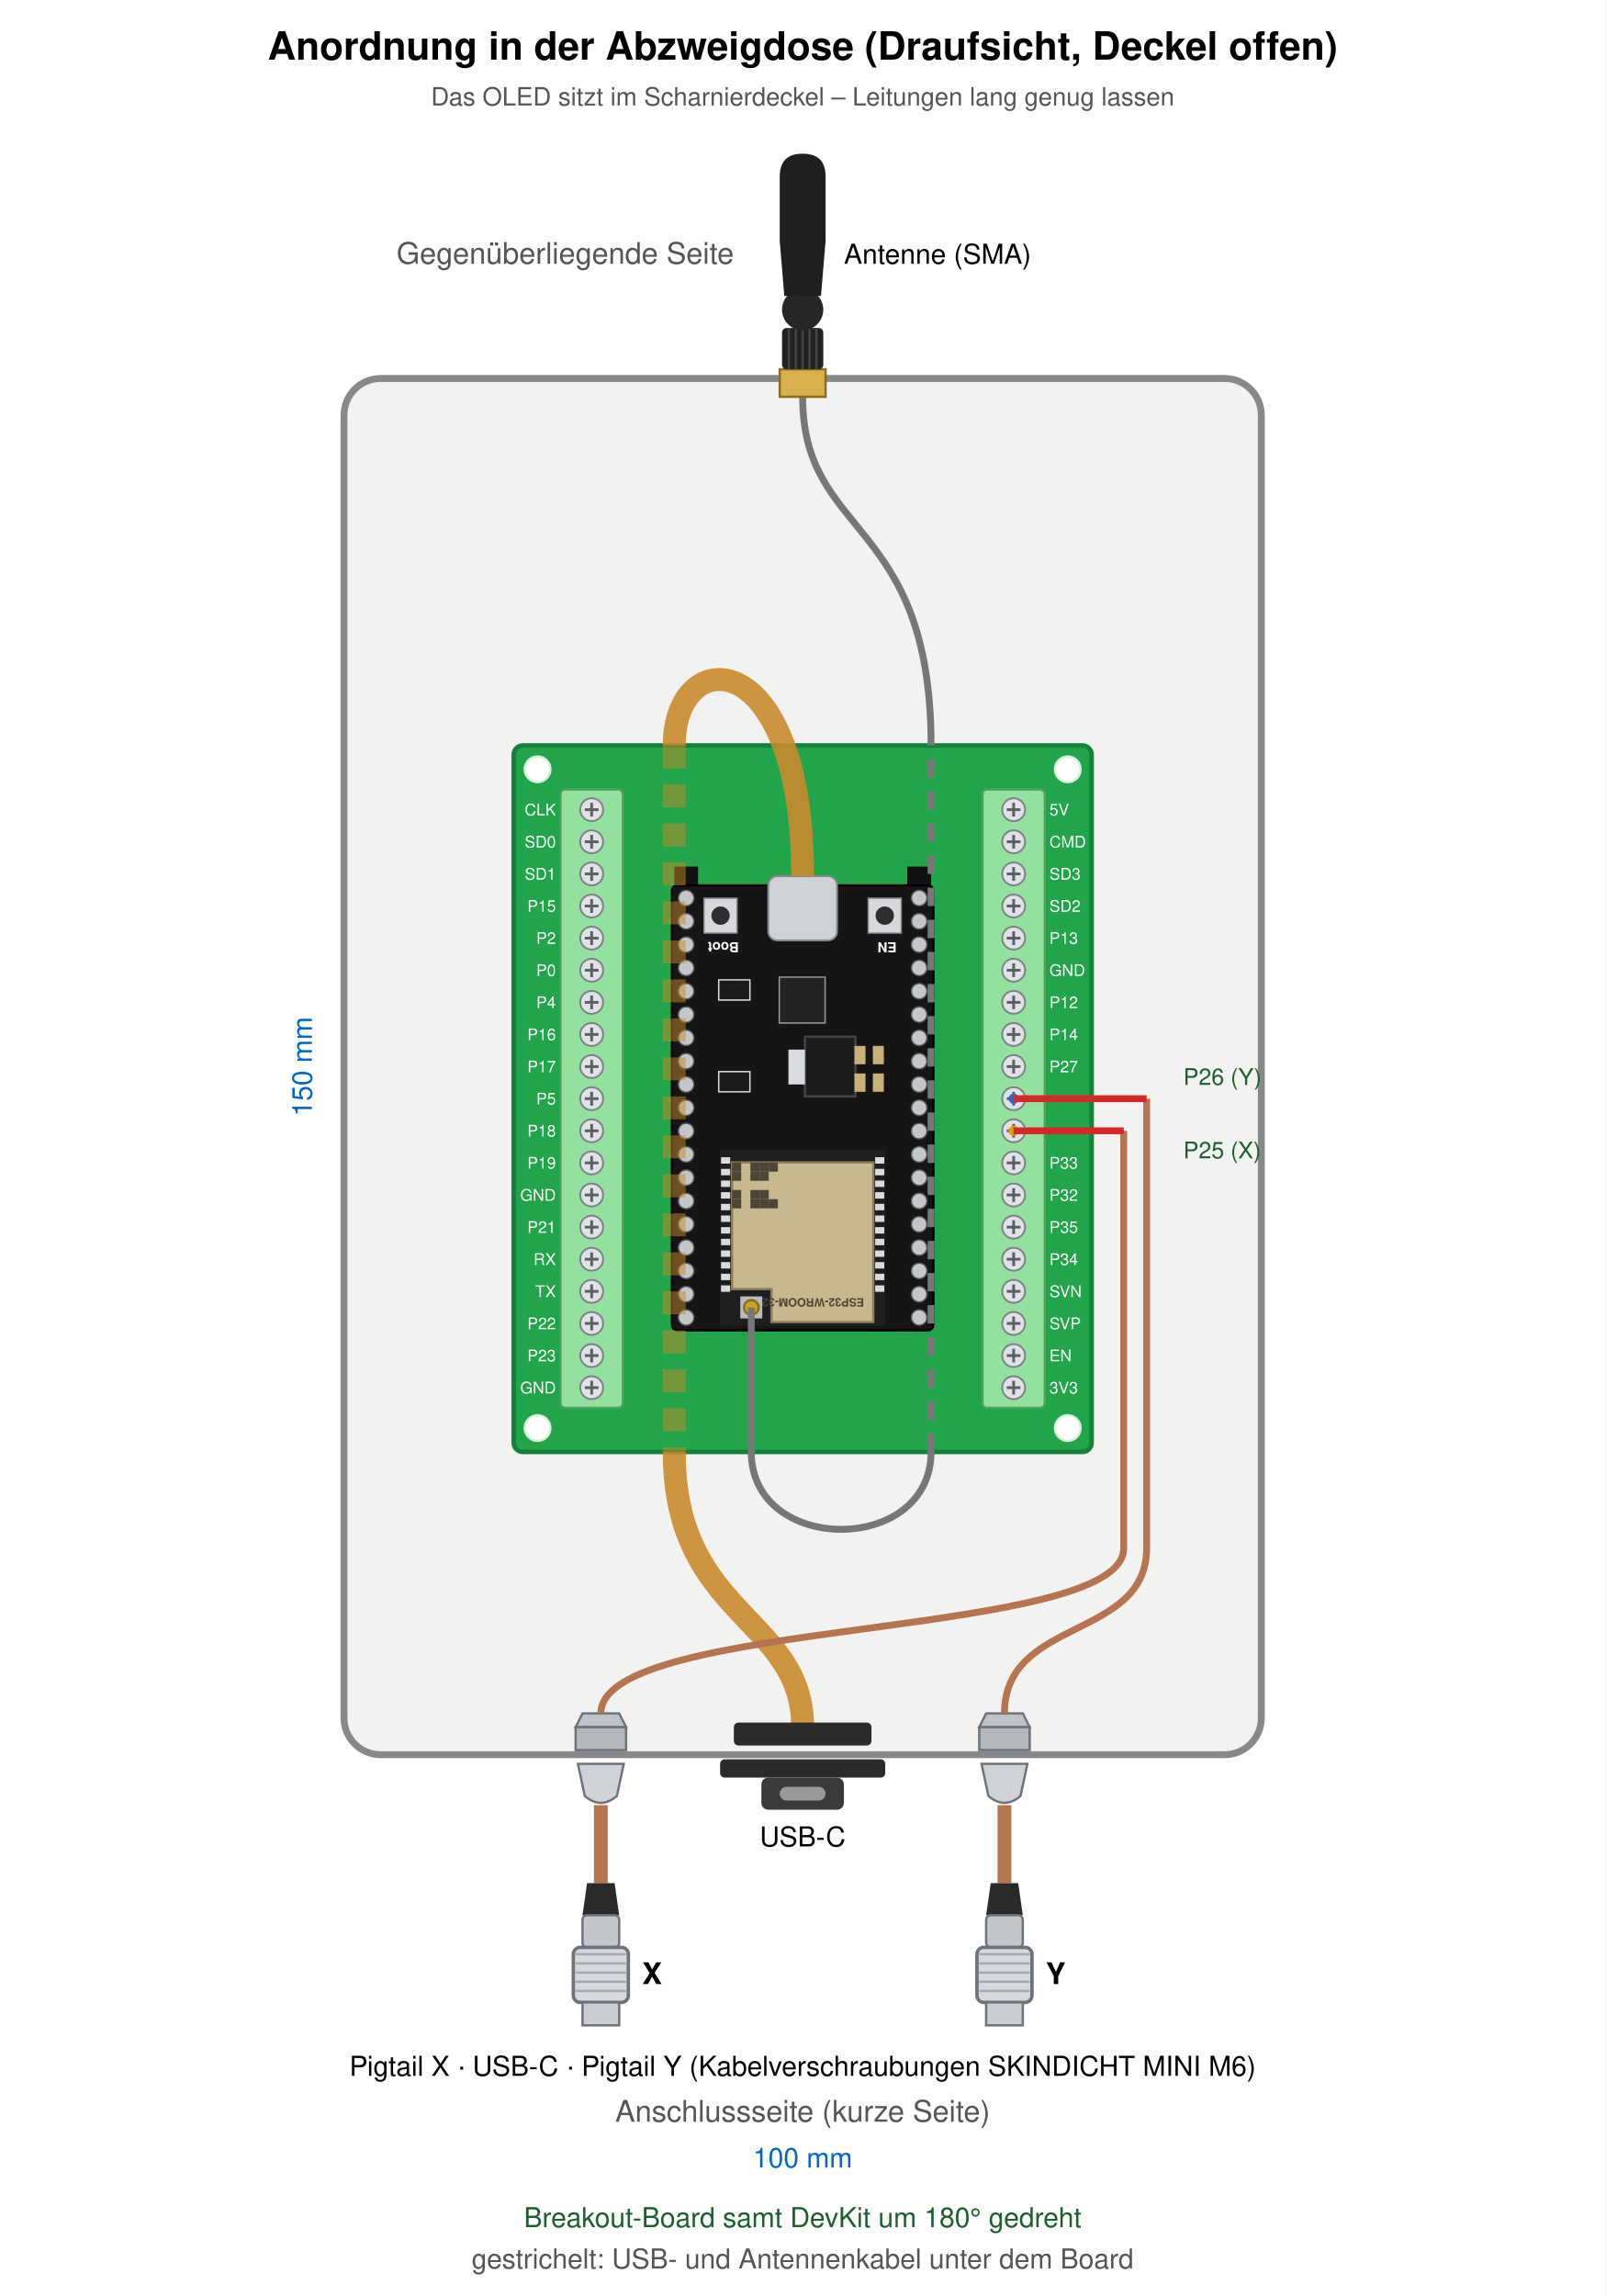
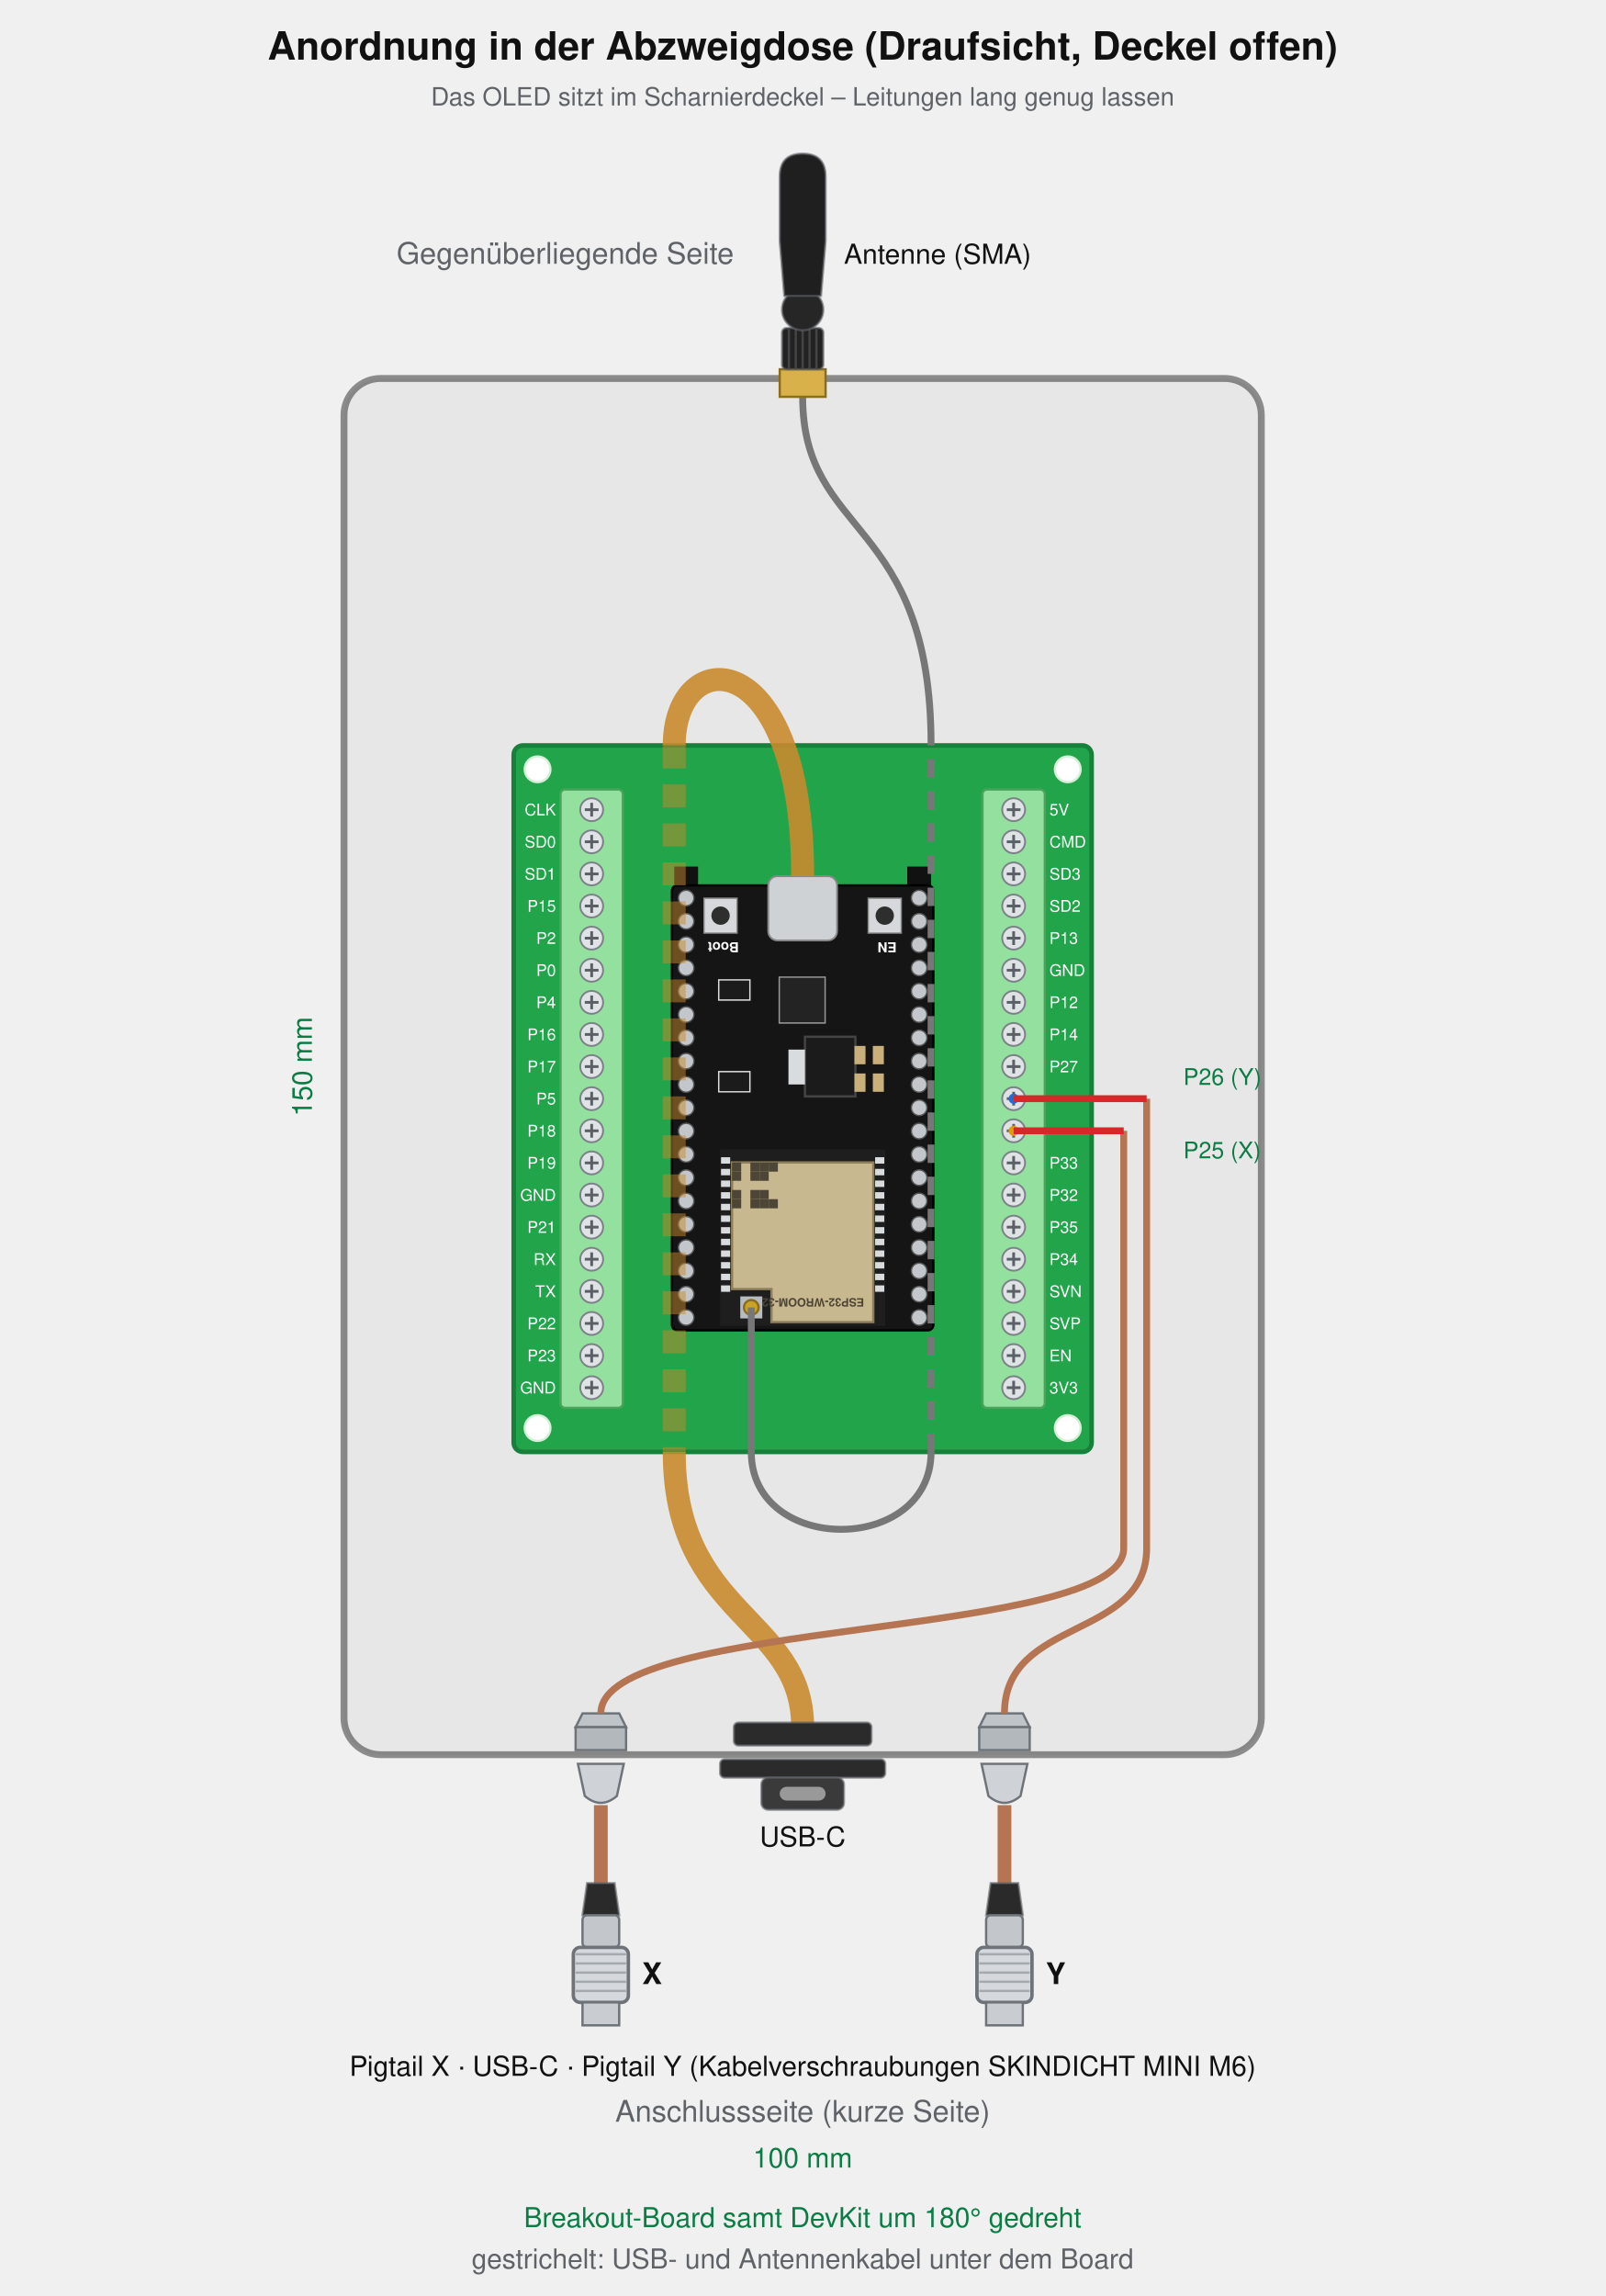
- <svg xmlns="http://www.w3.org/2000/svg" viewBox="0 0 700 1001" font-family="Helvetica,Arial,sans-serif">
-   <rect x="0" y="0" width="700" height="1001" fill="#fff" />
-   <text x="350.0" y="26" text-anchor="middle" font-size="17" font-weight="bold">Anordnung in der Abzweigdose (Draufsicht, Deckel offen)</text>
-   <rect x="150" y="165" width="400" height="600" rx="16" fill="#f2f2f0" stroke="#888" stroke-width="3" />
+ <svg xmlns="http://www.w3.org/2000/svg" viewBox="0 0 700 1001" class="th" font-family="Raleway,Helvetica Neue,Helvetica,Arial,sans-serif">
+   <style>.th .th-fg{fill:#111}.th .th-mu{fill:#5f6368}.th .th-ac{fill:#0a7d44}.th .th-enc{fill:#111;fill-opacity:.04;stroke:#111;stroke-opacity:.45}.th .th-ol{stroke:#5f6368;stroke-opacity:.6;stroke-width:1}@media (prefers-color-scheme:dark){.th .th-fg{fill:#eee}.th .th-mu{fill:#a0a0a8}.th .th-ac{fill:#30d158}.th .th-enc{fill:#eee;fill-opacity:.04;stroke:#eee;stroke-opacity:.45}.th .th-ol{stroke:#a0a0a8;stroke-opacity:.6;stroke-width:1}}</style>
+   <text class="th-fg" x="350.0" y="26" text-anchor="middle" font-size="17" font-weight="bold">Anordnung in der Abzweigdose (Draufsicht, Deckel offen)</text>
+   <rect x="150" y="165" width="400" height="600" rx="16" class="th-enc" stroke-width="3" />
  <g transform="rotate(180 350.0 479.0)">
    <rect x="224.0" y="325" width="252" height="308" rx="4" fill="#22a54a" stroke="#17803a" stroke-width="2" />
    <circle cx="234.4" cy="335.4" r="5.6" fill="#fff" stroke="#d7efd9" />
    <circle cx="465.6" cy="335.4" r="5.6" fill="#fff" stroke="#d7efd9" />
    <circle cx="234.4" cy="622.6" r="5.6" fill="#fff" stroke="#d7efd9" />
    <circle cx="465.6" cy="622.6" r="5.6" fill="#fff" stroke="#d7efd9" />
    <rect x="244.4" y="344.2" width="27.2" height="269.6" rx="2" fill="#93e09f" stroke="#4aa35a" />
    <circle cx="258.0" cy="353.0" r="5.0" fill="#dfe3e6" stroke="#7b8187" stroke-width=".8" />
    <path d="M255.0,353.0 h6 M258.0,350.0 v6" stroke="#5b6066" stroke-width="1.2" />
    <circle cx="258.0" cy="367.0" r="5.0" fill="#dfe3e6" stroke="#7b8187" stroke-width=".8" />
    <path d="M255.0,367.0 h6 M258.0,364.0 v6" stroke="#5b6066" stroke-width="1.2" />
    <circle cx="258.0" cy="381.0" r="5.0" fill="#dfe3e6" stroke="#7b8187" stroke-width=".8" />
    <path d="M255.0,381.0 h6 M258.0,378.0 v6" stroke="#5b6066" stroke-width="1.2" />
    <circle cx="258.0" cy="395.0" r="5.0" fill="#dfe3e6" stroke="#7b8187" stroke-width=".8" />
    <path d="M255.0,395.0 h6 M258.0,392.0 v6" stroke="#5b6066" stroke-width="1.2" />
    <circle cx="258.0" cy="409.0" r="5.0" fill="#dfe3e6" stroke="#7b8187" stroke-width=".8" />
    <path d="M255.0,409.0 h6 M258.0,406.0 v6" stroke="#5b6066" stroke-width="1.2" />
    <circle cx="258.0" cy="423.0" r="5.0" fill="#dfe3e6" stroke="#7b8187" stroke-width=".8" />
    <path d="M255.0,423.0 h6 M258.0,420.0 v6" stroke="#5b6066" stroke-width="1.2" />
    <circle cx="258.0" cy="437.0" r="5.0" fill="#dfe3e6" stroke="#7b8187" stroke-width=".8" />
    <path d="M255.0,437.0 h6 M258.0,434.0 v6" stroke="#5b6066" stroke-width="1.2" />
    <circle cx="258.0" cy="451.0" r="5.0" fill="#dfe3e6" stroke="#7b8187" stroke-width=".8" />
    <path d="M255.0,451.0 h6 M258.0,448.0 v6" stroke="#5b6066" stroke-width="1.2" />
    <circle cx="258.0" cy="465.0" r="5.0" fill="#dfe3e6" stroke="#7b8187" stroke-width=".8" />
    <path d="M255.0,465.0 h6 M258.0,462.0 v6" stroke="#5b6066" stroke-width="1.2" />
    <circle cx="258.0" cy="465.0" r="2.2" fill="#e09f00" />
    <circle cx="258.0" cy="479.0" r="5.0" fill="#dfe3e6" stroke="#7b8187" stroke-width=".8" />
    <path d="M255.0,479.0 h6 M258.0,476.0 v6" stroke="#5b6066" stroke-width="1.2" />
    <circle cx="258.0" cy="479.0" r="2.2" fill="#1d6fd6" />
    <circle cx="258.0" cy="493.0" r="5.0" fill="#dfe3e6" stroke="#7b8187" stroke-width=".8" />
    <path d="M255.0,493.0 h6 M258.0,490.0 v6" stroke="#5b6066" stroke-width="1.2" />
    <circle cx="258.0" cy="507.0" r="5.0" fill="#dfe3e6" stroke="#7b8187" stroke-width=".8" />
    <path d="M255.0,507.0 h6 M258.0,504.0 v6" stroke="#5b6066" stroke-width="1.2" />
    <circle cx="258.0" cy="521.0" r="5.0" fill="#dfe3e6" stroke="#7b8187" stroke-width=".8" />
    <path d="M255.0,521.0 h6 M258.0,518.0 v6" stroke="#5b6066" stroke-width="1.2" />
    <circle cx="258.0" cy="535.0" r="5.0" fill="#dfe3e6" stroke="#7b8187" stroke-width=".8" />
    <path d="M255.0,535.0 h6 M258.0,532.0 v6" stroke="#5b6066" stroke-width="1.2" />
    <circle cx="258.0" cy="549.0" r="5.0" fill="#dfe3e6" stroke="#7b8187" stroke-width=".8" />
    <path d="M255.0,549.0 h6 M258.0,546.0 v6" stroke="#5b6066" stroke-width="1.2" />
    <circle cx="258.0" cy="563.0" r="5.0" fill="#dfe3e6" stroke="#7b8187" stroke-width=".8" />
    <path d="M255.0,563.0 h6 M258.0,560.0 v6" stroke="#5b6066" stroke-width="1.2" />
    <circle cx="258.0" cy="577.0" r="5.0" fill="#dfe3e6" stroke="#7b8187" stroke-width=".8" />
    <path d="M255.0,577.0 h6 M258.0,574.0 v6" stroke="#5b6066" stroke-width="1.2" />
    <circle cx="258.0" cy="591.0" r="5.0" fill="#dfe3e6" stroke="#7b8187" stroke-width=".8" />
    <path d="M255.0,591.0 h6 M258.0,588.0 v6" stroke="#5b6066" stroke-width="1.2" />
    <circle cx="258.0" cy="605.0" r="5.0" fill="#dfe3e6" stroke="#7b8187" stroke-width=".8" />
    <path d="M255.0,605.0 h6 M258.0,602.0 v6" stroke="#5b6066" stroke-width="1.2" />
    <rect x="428.4" y="344.2" width="27.2" height="269.6" rx="2" fill="#93e09f" stroke="#4aa35a" />
    <circle cx="442.0" cy="353.0" r="5.0" fill="#dfe3e6" stroke="#7b8187" stroke-width=".8" />
    <path d="M439.0,353.0 h6 M442.0,350.0 v6" stroke="#5b6066" stroke-width="1.2" />
    <circle cx="442.0" cy="367.0" r="5.0" fill="#dfe3e6" stroke="#7b8187" stroke-width=".8" />
    <path d="M439.0,367.0 h6 M442.0,364.0 v6" stroke="#5b6066" stroke-width="1.2" />
    <circle cx="442.0" cy="381.0" r="5.0" fill="#dfe3e6" stroke="#7b8187" stroke-width=".8" />
    <path d="M439.0,381.0 h6 M442.0,378.0 v6" stroke="#5b6066" stroke-width="1.2" />
    <circle cx="442.0" cy="395.0" r="5.0" fill="#dfe3e6" stroke="#7b8187" stroke-width=".8" />
    <path d="M439.0,395.0 h6 M442.0,392.0 v6" stroke="#5b6066" stroke-width="1.2" />
    <circle cx="442.0" cy="409.0" r="5.0" fill="#dfe3e6" stroke="#7b8187" stroke-width=".8" />
    <path d="M439.0,409.0 h6 M442.0,406.0 v6" stroke="#5b6066" stroke-width="1.2" />
    <circle cx="442.0" cy="423.0" r="5.0" fill="#dfe3e6" stroke="#7b8187" stroke-width=".8" />
    <path d="M439.0,423.0 h6 M442.0,420.0 v6" stroke="#5b6066" stroke-width="1.2" />
    <circle cx="442.0" cy="437.0" r="5.0" fill="#dfe3e6" stroke="#7b8187" stroke-width=".8" />
    <path d="M439.0,437.0 h6 M442.0,434.0 v6" stroke="#5b6066" stroke-width="1.2" />
    <circle cx="442.0" cy="451.0" r="5.0" fill="#dfe3e6" stroke="#7b8187" stroke-width=".8" />
    <path d="M439.0,451.0 h6 M442.0,448.0 v6" stroke="#5b6066" stroke-width="1.2" />
    <circle cx="442.0" cy="465.0" r="5.0" fill="#dfe3e6" stroke="#7b8187" stroke-width=".8" />
    <path d="M439.0,465.0 h6 M442.0,462.0 v6" stroke="#5b6066" stroke-width="1.2" />
    <circle cx="442.0" cy="479.0" r="5.0" fill="#dfe3e6" stroke="#7b8187" stroke-width=".8" />
    <path d="M439.0,479.0 h6 M442.0,476.0 v6" stroke="#5b6066" stroke-width="1.2" />
    <circle cx="442.0" cy="493.0" r="5.0" fill="#dfe3e6" stroke="#7b8187" stroke-width=".8" />
    <path d="M439.0,493.0 h6 M442.0,490.0 v6" stroke="#5b6066" stroke-width="1.2" />
    <circle cx="442.0" cy="507.0" r="5.0" fill="#dfe3e6" stroke="#7b8187" stroke-width=".8" />
    <path d="M439.0,507.0 h6 M442.0,504.0 v6" stroke="#5b6066" stroke-width="1.2" />
    <circle cx="442.0" cy="521.0" r="5.0" fill="#dfe3e6" stroke="#7b8187" stroke-width=".8" />
    <path d="M439.0,521.0 h6 M442.0,518.0 v6" stroke="#5b6066" stroke-width="1.2" />
    <circle cx="442.0" cy="535.0" r="5.0" fill="#dfe3e6" stroke="#7b8187" stroke-width=".8" />
    <path d="M439.0,535.0 h6 M442.0,532.0 v6" stroke="#5b6066" stroke-width="1.2" />
    <circle cx="442.0" cy="549.0" r="5.0" fill="#dfe3e6" stroke="#7b8187" stroke-width=".8" />
    <path d="M439.0,549.0 h6 M442.0,546.0 v6" stroke="#5b6066" stroke-width="1.2" />
    <circle cx="442.0" cy="563.0" r="5.0" fill="#dfe3e6" stroke="#7b8187" stroke-width=".8" />
    <path d="M439.0,563.0 h6 M442.0,560.0 v6" stroke="#5b6066" stroke-width="1.2" />
    <circle cx="442.0" cy="577.0" r="5.0" fill="#dfe3e6" stroke="#7b8187" stroke-width=".8" />
    <path d="M439.0,577.0 h6 M442.0,574.0 v6" stroke="#5b6066" stroke-width="1.2" />
    <circle cx="442.0" cy="591.0" r="5.0" fill="#dfe3e6" stroke="#7b8187" stroke-width=".8" />
    <path d="M439.0,591.0 h6 M442.0,588.0 v6" stroke="#5b6066" stroke-width="1.2" />
    <circle cx="442.0" cy="605.0" r="5.0" fill="#dfe3e6" stroke="#7b8187" stroke-width=".8" />
    <path d="M439.0,605.0 h6 M442.0,602.0 v6" stroke="#5b6066" stroke-width="1.2" />
    <rect x="294.0" y="377.8" width="10.4" height="202.4" fill="#111" />
    <rect x="395.6" y="377.8" width="10.4" height="202.4" fill="#111" />
    <rect x="293.0" y="378.0" width="114.0" height="194.0" rx="2.4" fill="#151515" stroke="#000" />
    <circle cx="299.2" cy="383.6" r="3.4" fill="#c3c7cb" stroke="#555" stroke-width=".6" />
    <circle cx="400.8" cy="383.6" r="3.4" fill="#c3c7cb" stroke="#555" stroke-width=".6" />
    <circle cx="299.2" cy="393.76" r="3.4" fill="#c3c7cb" stroke="#555" stroke-width=".6" />
    <circle cx="400.8" cy="393.76" r="3.4" fill="#c3c7cb" stroke="#555" stroke-width=".6" />
    <circle cx="299.2" cy="403.92" r="3.4" fill="#c3c7cb" stroke="#555" stroke-width=".6" />
    <circle cx="400.8" cy="403.92" r="3.4" fill="#c3c7cb" stroke="#555" stroke-width=".6" />
    <circle cx="299.2" cy="414.08" r="3.4" fill="#c3c7cb" stroke="#555" stroke-width=".6" />
    <circle cx="400.8" cy="414.08" r="3.4" fill="#c3c7cb" stroke="#555" stroke-width=".6" />
    <circle cx="299.2" cy="424.24" r="3.4" fill="#c3c7cb" stroke="#555" stroke-width=".6" />
    <circle cx="400.8" cy="424.24" r="3.4" fill="#c3c7cb" stroke="#555" stroke-width=".6" />
    <circle cx="299.2" cy="434.4" r="3.4" fill="#c3c7cb" stroke="#555" stroke-width=".6" />
    <circle cx="400.8" cy="434.4" r="3.4" fill="#c3c7cb" stroke="#555" stroke-width=".6" />
    <circle cx="299.2" cy="444.56" r="3.4" fill="#c3c7cb" stroke="#555" stroke-width=".6" />
    <circle cx="400.8" cy="444.56" r="3.4" fill="#c3c7cb" stroke="#555" stroke-width=".6" />
    <circle cx="299.2" cy="454.72" r="3.4" fill="#c3c7cb" stroke="#555" stroke-width=".6" />
    <circle cx="400.8" cy="454.72" r="3.4" fill="#c3c7cb" stroke="#555" stroke-width=".6" />
    <circle cx="299.2" cy="464.88" r="3.4" fill="#c3c7cb" stroke="#555" stroke-width=".6" />
    <circle cx="400.8" cy="464.88" r="3.4" fill="#c3c7cb" stroke="#555" stroke-width=".6" />
    <circle cx="299.2" cy="475.04" r="3.4" fill="#c3c7cb" stroke="#555" stroke-width=".6" />
    <circle cx="400.8" cy="475.04" r="3.4" fill="#c3c7cb" stroke="#555" stroke-width=".6" />
    <circle cx="299.2" cy="485.2" r="3.4" fill="#c3c7cb" stroke="#555" stroke-width=".6" />
    <circle cx="400.8" cy="485.2" r="3.4" fill="#c3c7cb" stroke="#555" stroke-width=".6" />
    <circle cx="299.2" cy="495.36" r="3.4" fill="#c3c7cb" stroke="#555" stroke-width=".6" />
    <circle cx="400.8" cy="495.36" r="3.4" fill="#c3c7cb" stroke="#555" stroke-width=".6" />
    <circle cx="299.2" cy="505.52" r="3.4" fill="#c3c7cb" stroke="#555" stroke-width=".6" />
    <circle cx="400.8" cy="505.52" r="3.4" fill="#c3c7cb" stroke="#555" stroke-width=".6" />
    <circle cx="299.2" cy="515.68" r="3.4" fill="#c3c7cb" stroke="#555" stroke-width=".6" />
    <circle cx="400.8" cy="515.68" r="3.4" fill="#c3c7cb" stroke="#555" stroke-width=".6" />
    <circle cx="299.2" cy="525.84" r="3.4" fill="#c3c7cb" stroke="#555" stroke-width=".6" />
    <circle cx="400.8" cy="525.84" r="3.4" fill="#c3c7cb" stroke="#555" stroke-width=".6" />
    <circle cx="299.2" cy="536.0" r="3.4" fill="#c3c7cb" stroke="#555" stroke-width=".6" />
    <circle cx="400.8" cy="536.0" r="3.4" fill="#c3c7cb" stroke="#555" stroke-width=".6" />
    <circle cx="299.2" cy="546.16" r="3.4" fill="#c3c7cb" stroke="#555" stroke-width=".6" />
    <circle cx="400.8" cy="546.16" r="3.4" fill="#c3c7cb" stroke="#555" stroke-width=".6" />
    <circle cx="299.2" cy="556.32" r="3.4" fill="#c3c7cb" stroke="#555" stroke-width=".6" />
    <circle cx="400.8" cy="556.32" r="3.4" fill="#c3c7cb" stroke="#555" stroke-width=".6" />
    <circle cx="299.2" cy="566.48" r="3.4" fill="#c3c7cb" stroke="#555" stroke-width=".6" />
    <circle cx="400.8" cy="566.48" r="3.4" fill="#c3c7cb" stroke="#555" stroke-width=".6" />
    <rect x="314.0" y="380.0" width="72.0" height="76.8" fill="#1e1e1e" />
    <rect x="314.4" y="394.8" width="4" height="2.8" fill="#d9dcdf" />
    <rect x="381.6" y="394.8" width="4" height="2.8" fill="#d9dcdf" />
    <rect x="314.4" y="399.88" width="4" height="2.8" fill="#d9dcdf" />
    <rect x="381.6" y="399.88" width="4" height="2.8" fill="#d9dcdf" />
    <rect x="314.4" y="404.96" width="4" height="2.8" fill="#d9dcdf" />
    <rect x="381.6" y="404.96" width="4" height="2.8" fill="#d9dcdf" />
    <rect x="314.4" y="410.04" width="4" height="2.8" fill="#d9dcdf" />
    <rect x="381.6" y="410.04" width="4" height="2.8" fill="#d9dcdf" />
    <rect x="314.4" y="415.12" width="4" height="2.8" fill="#d9dcdf" />
    <rect x="381.6" y="415.12" width="4" height="2.8" fill="#d9dcdf" />
    <rect x="314.4" y="420.2" width="4" height="2.8" fill="#d9dcdf" />
    <rect x="381.6" y="420.2" width="4" height="2.8" fill="#d9dcdf" />
    <rect x="314.4" y="425.28" width="4" height="2.8" fill="#d9dcdf" />
    <rect x="381.6" y="425.28" width="4" height="2.8" fill="#d9dcdf" />
    <rect x="314.4" y="430.36" width="4" height="2.8" fill="#d9dcdf" />
    <rect x="381.6" y="430.36" width="4" height="2.8" fill="#d9dcdf" />
    <rect x="314.4" y="435.44" width="4" height="2.8" fill="#d9dcdf" />
    <rect x="381.6" y="435.44" width="4" height="2.8" fill="#d9dcdf" />
    <rect x="314.4" y="440.52" width="4" height="2.8" fill="#d9dcdf" />
    <rect x="381.6" y="440.52" width="4" height="2.8" fill="#d9dcdf" />
    <rect x="314.4" y="445.6" width="4" height="2.8" fill="#d9dcdf" />
    <rect x="381.6" y="445.6" width="4" height="2.8" fill="#d9dcdf" />
    <rect x="314.4" y="450.68" width="4" height="2.8" fill="#d9dcdf" />
    <rect x="381.6" y="450.68" width="4" height="2.8" fill="#d9dcdf" />
    <path d="M319.2,381.6 L363.6,381.6 L363.6,396.0 L380.8,396.0 L380.8,451.2 L319.2,451.2 Z" fill="#c8b88f" stroke="#8d7f5c" />
    <text x="323.2" y="392.0" font-size="5.0" fill="#4d4535" font-weight="bold">ESP32-WROOM-32U</text>
    <rect x="360.8" y="431.2" width="4" height="4" fill="#4d4535" />
    <rect x="360.8" y="447.2" width="4" height="4" fill="#4d4535" />
    <rect x="364.8" y="431.2" width="4" height="4" fill="#4d4535" />
    <rect x="364.8" y="435.2" width="4" height="4" fill="#4d4535" />
    <rect x="364.8" y="443.2" width="4" height="4" fill="#4d4535" />
    <rect x="364.8" y="447.2" width="4" height="4" fill="#4d4535" />
    <rect x="368.8" y="431.2" width="4" height="4" fill="#4d4535" />
    <rect x="368.8" y="435.2" width="4" height="4" fill="#4d4535" />
    <rect x="368.8" y="443.2" width="4" height="4" fill="#4d4535" />
    <rect x="368.8" y="447.2" width="4" height="4" fill="#4d4535" />
    <rect x="376.8" y="431.2" width="4" height="4" fill="#4d4535" />
    <rect x="376.8" y="435.2" width="4" height="4" fill="#4d4535" />
    <rect x="376.8" y="443.2" width="4" height="4" fill="#4d4535" />
    <rect x="376.8" y="447.2" width="4" height="4" fill="#4d4535" />
    <rect x="367.6" y="383.2" width="9.6" height="9.6" fill="#b8bcc0" />
    <circle cx="372.4" cy="388.0" r="3.2" fill="#c9a227" stroke="#8a6d1d" />
    <rect x="327.0" y="480.0" width="22.0" height="26.0" fill="#1b1b1b" stroke="#444" />
    <rect x="349.0" y="485.2" width="7.2" height="15.2" fill="#d9dcdf" />
    <rect x="340.2" y="512.0" width="20" height="20" fill="#232323" stroke="#999" stroke-width=".6" />
    <rect x="373.0" y="482.0" width="13.6" height="8.8" fill="#1b1b1b" stroke="#ddd" stroke-width=".6" />
    <rect x="373.0" y="522.0" width="13.6" height="8.8" fill="#1b1b1b" stroke="#ddd" stroke-width=".6" />
    <rect x="314.6" y="482.0" width="4.8" height="8" fill="#c9b07a" />
    <rect x="322.6" y="482.0" width="4.8" height="8" fill="#c9b07a" />
    <rect x="314.6" y="494.0" width="4.8" height="8" fill="#c9b07a" />
    <rect x="322.6" y="494.0" width="4.8" height="8" fill="#c9b07a" />
    <rect x="307.0" y="551.2" width="14.4" height="15.2" fill="#d6d8db" stroke="#888" stroke-width=".6" />
    <circle cx="314.2" cy="558.8" r="4" fill="#2e2e2e" />
    <rect x="378.6" y="551.2" width="14.4" height="15.2" fill="#d6d8db" stroke="#888" stroke-width=".6" />
    <circle cx="385.8" cy="558.8" r="4" fill="#2e2e2e" />
    <text x="309.0" y="547.2" font-size="6.0" fill="#fff" font-weight="bold">EN</text>
    <text x="391.4" y="547.2" text-anchor="end" font-size="6.0" fill="#fff" font-weight="bold">Boot</text>
    <rect x="335.0" y="548.0" width="30.0" height="28" rx="4" fill="#cfd2d5" stroke="#888" stroke-width=".8" />
  </g>
  <text x="457.6" y="607.5" text-anchor="start" font-size="7" fill="#fff">3V3</text>
  <text x="457.6" y="593.5" text-anchor="start" font-size="7" fill="#fff">EN</text>
  <text x="457.6" y="579.5" text-anchor="start" font-size="7" fill="#fff">SVP</text>
  <text x="457.6" y="565.5" text-anchor="start" font-size="7" fill="#fff">SVN</text>
  <text x="457.6" y="551.5" text-anchor="start" font-size="7" fill="#fff">P34</text>
  <text x="457.6" y="537.5" text-anchor="start" font-size="7" fill="#fff">P35</text>
  <text x="457.6" y="523.5" text-anchor="start" font-size="7" fill="#fff">P32</text>
  <text x="457.6" y="509.5" text-anchor="start" font-size="7" fill="#fff">P33</text>
  <text x="457.6" y="467.5" text-anchor="start" font-size="7" fill="#fff">P27</text>
  <text x="457.6" y="453.5" text-anchor="start" font-size="7" fill="#fff">P14</text>
  <text x="457.6" y="439.5" text-anchor="start" font-size="7" fill="#fff">P12</text>
  <text x="457.6" y="425.5" text-anchor="start" font-size="7" fill="#fff">GND</text>
  <text x="457.6" y="411.5" text-anchor="start" font-size="7" fill="#fff">P13</text>
  <text x="457.6" y="397.5" text-anchor="start" font-size="7" fill="#fff">SD2</text>
  <text x="457.6" y="383.5" text-anchor="start" font-size="7" fill="#fff">SD3</text>
  <text x="457.6" y="369.5" text-anchor="start" font-size="7" fill="#fff">CMD</text>
  <text x="457.6" y="355.5" text-anchor="start" font-size="7" fill="#fff">5V</text>
  <text x="242.4" y="607.5" text-anchor="end" font-size="7" fill="#fff">GND</text>
  <text x="242.4" y="593.5" text-anchor="end" font-size="7" fill="#fff">P23</text>
  <text x="242.4" y="579.5" text-anchor="end" font-size="7" fill="#fff">P22</text>
  <text x="242.4" y="565.5" text-anchor="end" font-size="7" fill="#fff">TX</text>
  <text x="242.4" y="551.5" text-anchor="end" font-size="7" fill="#fff">RX</text>
  <text x="242.4" y="537.5" text-anchor="end" font-size="7" fill="#fff">P21</text>
  <text x="242.4" y="523.5" text-anchor="end" font-size="7" fill="#fff">GND</text>
  <text x="242.4" y="509.5" text-anchor="end" font-size="7" fill="#fff">P19</text>
  <text x="242.4" y="495.5" text-anchor="end" font-size="7" fill="#fff">P18</text>
  <text x="242.4" y="481.5" text-anchor="end" font-size="7" fill="#fff">P5</text>
  <text x="242.4" y="467.5" text-anchor="end" font-size="7" fill="#fff">P17</text>
  <text x="242.4" y="453.5" text-anchor="end" font-size="7" fill="#fff">P16</text>
  <text x="242.4" y="439.5" text-anchor="end" font-size="7" fill="#fff">P4</text>
  <text x="242.4" y="425.5" text-anchor="end" font-size="7" fill="#fff">P0</text>
  <text x="242.4" y="411.5" text-anchor="end" font-size="7" fill="#fff">P2</text>
  <text x="242.4" y="397.5" text-anchor="end" font-size="7" fill="#fff">P15</text>
  <text x="242.4" y="383.5" text-anchor="end" font-size="7" fill="#fff">SD1</text>
  <text x="242.4" y="369.5" text-anchor="end" font-size="7" fill="#fff">SD0</text>
  <text x="242.4" y="355.5" text-anchor="end" font-size="7" fill="#fff">CLK</text>
  <path d="M350.0,382.0 C350.0,280 294.0,280 294.0,325" fill="none" stroke="#c98a2e" stroke-width="10" stroke-opacity=".9" />
  <line x1="294.0" y1="325" x2="294.0" y2="633" stroke="#c98a2e" stroke-width="10" stroke-dasharray="10 7" stroke-opacity=".5" />
  <path d="M294.0,633 C294.0,705 350,705 350,753" fill="none" stroke="#c98a2e" stroke-width="10" stroke-opacity=".9" />
  <path d="M327.6,570.0 L327.6,633 C327.6,678 406.0,678 406.0,633" fill="none" stroke="#777" stroke-width="3" />
  <line x1="406.0" y1="633" x2="406.0" y2="325" stroke="#777" stroke-width="3" stroke-dasharray="8 6" />
  <path d="M406.0,325 C406.0,225 350,235 350,173" fill="none" stroke="#777" stroke-width="3" />
  <path d="M340,161 h20 v12 h-20 Z" fill="#d8b14a" stroke="#8a6d1d" />
-   <rect x="341" y="143" width="18" height="18" rx="2" fill="#222" />
+   <rect x="341" y="143" width="18" height="18" rx="2" fill="#222" class="th-ol" />
  <line x1="344" y1="143" x2="344" y2="161" stroke="#444" />
  <line x1="347" y1="143" x2="347" y2="161" stroke="#444" />
  <line x1="350" y1="143" x2="350" y2="161" stroke="#444" />
  <line x1="353" y1="143" x2="353" y2="161" stroke="#444" />
  <line x1="356" y1="143" x2="356" y2="161" stroke="#444" />
-   <circle cx="350" cy="135" r="9" fill="#262626" />
-   <path d="M342,129 L340,105 L340,77 Q340,67 350,67 Q360,67 360,77 L360,105 L358,129 Z" fill="#1f1f1f" />
-   <text x="368" y="115" font-size="12">Antenne (SMA)</text>
-   <text x="320.0" y="115" text-anchor="end" font-size="13" fill="#555">Gegenüberliegende Seite</text>
-   <rect x="320" y="751" width="60" height="10" rx="2" fill="#2b2b2b" />
-   <rect x="314" y="767" width="72" height="8" rx="2" fill="#2b2b2b" />
-   <rect x="332" y="775" width="36" height="14" rx="3" fill="#3a3a3a" />
+   <circle cx="350" cy="135" r="9" fill="#262626" class="th-ol" />
+   <path d="M342,129 L340,105 L340,77 Q340,67 350,67 Q360,67 360,77 L360,105 L358,129 Z" fill="#1f1f1f" class="th-ol" />
+   <text class="th-fg" x="368" y="115" font-size="12">Antenne (SMA)</text>
+   <text class="th-mu" x="320.0" y="115" text-anchor="end" font-size="13">Gegenüberliegende Seite</text>
+   <rect x="320" y="751" width="60" height="10" rx="2" fill="#2b2b2b" class="th-ol" />
+   <rect x="314" y="767" width="72" height="8" rx="2" fill="#2b2b2b" class="th-ol" />
+   <rect x="332" y="775" width="36" height="14" rx="3" fill="#3a3a3a" class="th-ol" />
  <rect x="340" y="779" width="20" height="6" rx="3" fill="#999" />
-   <text x="350" y="805" text-anchor="middle" font-size="12">USB-C</text>
+   <text class="th-fg" x="350" y="805" text-anchor="middle" font-size="12">USB-C</text>
  <path d="M252,769 L255,783 Q262,789 269,783 L272,769 Z" fill="#cfd3d7" stroke="#6d7378" />
  <path d="M251,753 h22 l-3,-6 h-16 Z" fill="#bfc4c8" stroke="#6d7378" />
  <rect x="251" y="753" width="22" height="10" fill="#b3b8bd" stroke="#6d7378" />
  <line x1="262" y1="787" x2="262" y2="821" stroke="#b57452" stroke-width="6" />
-   <path d="M256,821 L254,835 L270,835 L268,821 Z" fill="#2a2a2a" />
+   <path d="M256,821 L254,835 L270,835 L268,821 Z" fill="#2a2a2a" class="th-ol" />
  <rect x="254" y="835" width="16" height="14" rx="2" fill="#c3c7cb" stroke="#6d7378" />
  <rect x="250" y="849" width="24" height="24" rx="3" fill="#d5d9dd" stroke="#6d7378" stroke-width="1.5" />
  <line x1="251" y1="852" x2="273" y2="852" stroke="#a3a9ae" />
  <line x1="251" y1="856" x2="273" y2="856" stroke="#a3a9ae" />
  <line x1="251" y1="860" x2="273" y2="860" stroke="#a3a9ae" />
  <line x1="251" y1="864" x2="273" y2="864" stroke="#a3a9ae" />
  <line x1="251" y1="868" x2="273" y2="868" stroke="#a3a9ae" />
  <rect x="254" y="873" width="16" height="10" fill="#c9cdd1" stroke="#6d7378" />
-   <text x="280" y="865" font-size="13" font-weight="bold">X</text>
+   <text class="th-fg" x="280" y="865" font-size="13" font-weight="bold">X</text>
  <path d="M262,747 C262,705 490.0,715 490.0,675 L490.0,493.0" fill="none" stroke="#b57452" stroke-width="3" />
  <line x1="490.0" y1="493.0" x2="442.0" y2="493.0" stroke="#d62828" stroke-width="3" />
  <path d="M428,769 L431,783 Q438,789 445,783 L448,769 Z" fill="#cfd3d7" stroke="#6d7378" />
  <path d="M427,753 h22 l-3,-6 h-16 Z" fill="#bfc4c8" stroke="#6d7378" />
  <rect x="427" y="753" width="22" height="10" fill="#b3b8bd" stroke="#6d7378" />
  <line x1="438" y1="787" x2="438" y2="821" stroke="#b57452" stroke-width="6" />
-   <path d="M432,821 L430,835 L446,835 L444,821 Z" fill="#2a2a2a" />
+   <path d="M432,821 L430,835 L446,835 L444,821 Z" fill="#2a2a2a" class="th-ol" />
  <rect x="430" y="835" width="16" height="14" rx="2" fill="#c3c7cb" stroke="#6d7378" />
  <rect x="426" y="849" width="24" height="24" rx="3" fill="#d5d9dd" stroke="#6d7378" stroke-width="1.5" />
  <line x1="427" y1="852" x2="449" y2="852" stroke="#a3a9ae" />
  <line x1="427" y1="856" x2="449" y2="856" stroke="#a3a9ae" />
  <line x1="427" y1="860" x2="449" y2="860" stroke="#a3a9ae" />
  <line x1="427" y1="864" x2="449" y2="864" stroke="#a3a9ae" />
  <line x1="427" y1="868" x2="449" y2="868" stroke="#a3a9ae" />
  <rect x="430" y="873" width="16" height="10" fill="#c9cdd1" stroke="#6d7378" />
-   <text x="456" y="865" font-size="13" font-weight="bold">Y</text>
+   <text class="th-fg" x="456" y="865" font-size="13" font-weight="bold">Y</text>
  <path d="M438,747 C438,705 500.0,715 500.0,675 L500.0,479.0" fill="none" stroke="#b57452" stroke-width="3" />
  <line x1="500.0" y1="479.0" x2="442.0" y2="479.0" stroke="#d62828" stroke-width="3" />
-   <text x="516.0" y="473.0" font-size="10" fill="#1d5e2c">P26 (Y)</text>
-   <text x="516.0" y="505.0" font-size="10" fill="#1d5e2c">P25 (X)</text>
-   <text x="350.0" y="905" text-anchor="middle" font-size="12">Pigtail X · USB-C · Pigtail Y (Kabelverschraubungen SKINDICHT MINI M6)</text>
-   <text x="350.0" y="925" text-anchor="middle" font-size="13" fill="#555">Anschlussseite (kurze Seite)</text>
-   <text x="350.0" y="46" text-anchor="middle" font-size="11" fill="#555">Das OLED sitzt im Scharnierdeckel – Leitungen lang genug lassen</text>
-   <text x="136" y="465.0" text-anchor="middle" font-size="12" fill="#06c" transform="rotate(-90 136 465.0)">150 mm</text>
-   <text x="350.0" y="945" text-anchor="middle" font-size="12" fill="#06c">100 mm</text>
-   <text x="350.0" y="971" text-anchor="middle" font-size="12" fill="#1d5e2c">Breakout-Board samt DevKit um 180° gedreht</text>
-   <text x="350.0" y="989" text-anchor="middle" font-size="12" fill="#555">gestrichelt: USB- und Antennenkabel unter dem Board</text>
+   <text x="516.0" y="473.0" font-size="10" class="th-ac">P26 (Y)</text>
+   <text x="516.0" y="505.0" font-size="10" class="th-ac">P25 (X)</text>
+   <text class="th-fg" x="350.0" y="905" text-anchor="middle" font-size="12">Pigtail X · USB-C · Pigtail Y (Kabelverschraubungen SKINDICHT MINI M6)</text>
+   <text x="350.0" y="925" text-anchor="middle" font-size="13" class="th-mu">Anschlussseite (kurze Seite)</text>
+   <text x="350.0" y="46" text-anchor="middle" font-size="11" class="th-mu">Das OLED sitzt im Scharnierdeckel – Leitungen lang genug lassen</text>
+   <text x="136" y="465.0" text-anchor="middle" font-size="12" class="th-ac" transform="rotate(-90 136 465.0)">150 mm</text>
+   <text x="350.0" y="945" text-anchor="middle" font-size="12" class="th-ac">100 mm</text>
+   <text x="350.0" y="971" text-anchor="middle" font-size="12" class="th-ac">Breakout-Board samt DevKit um 180° gedreht</text>
+   <text x="350.0" y="989" text-anchor="middle" font-size="12" class="th-mu">gestrichelt: USB- und Antennenkabel unter dem Board</text>
</svg>
